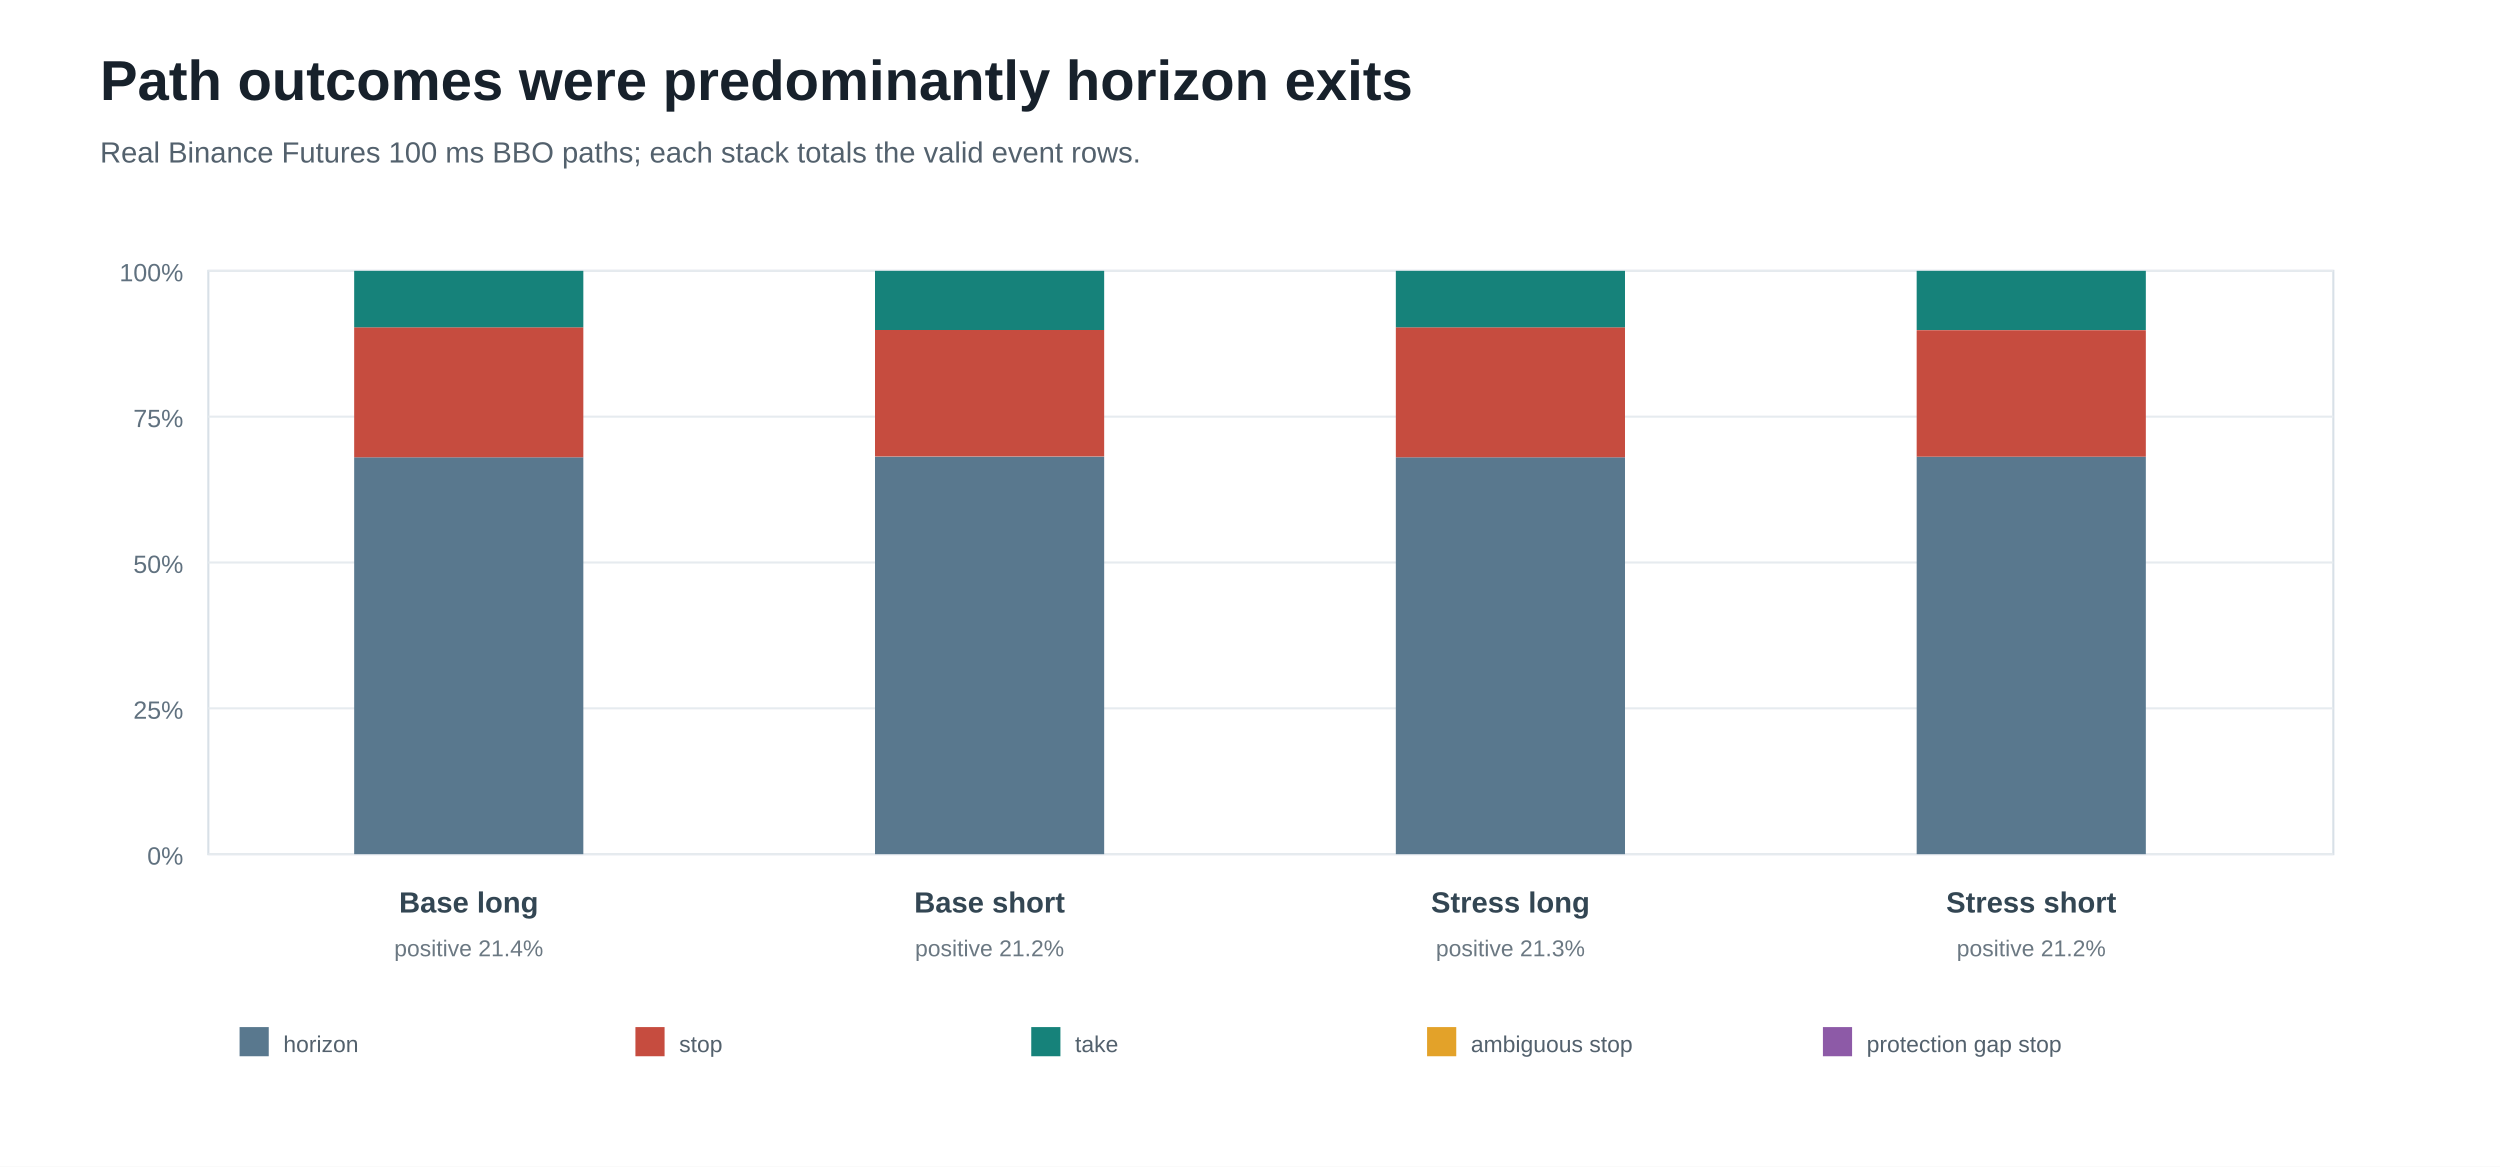
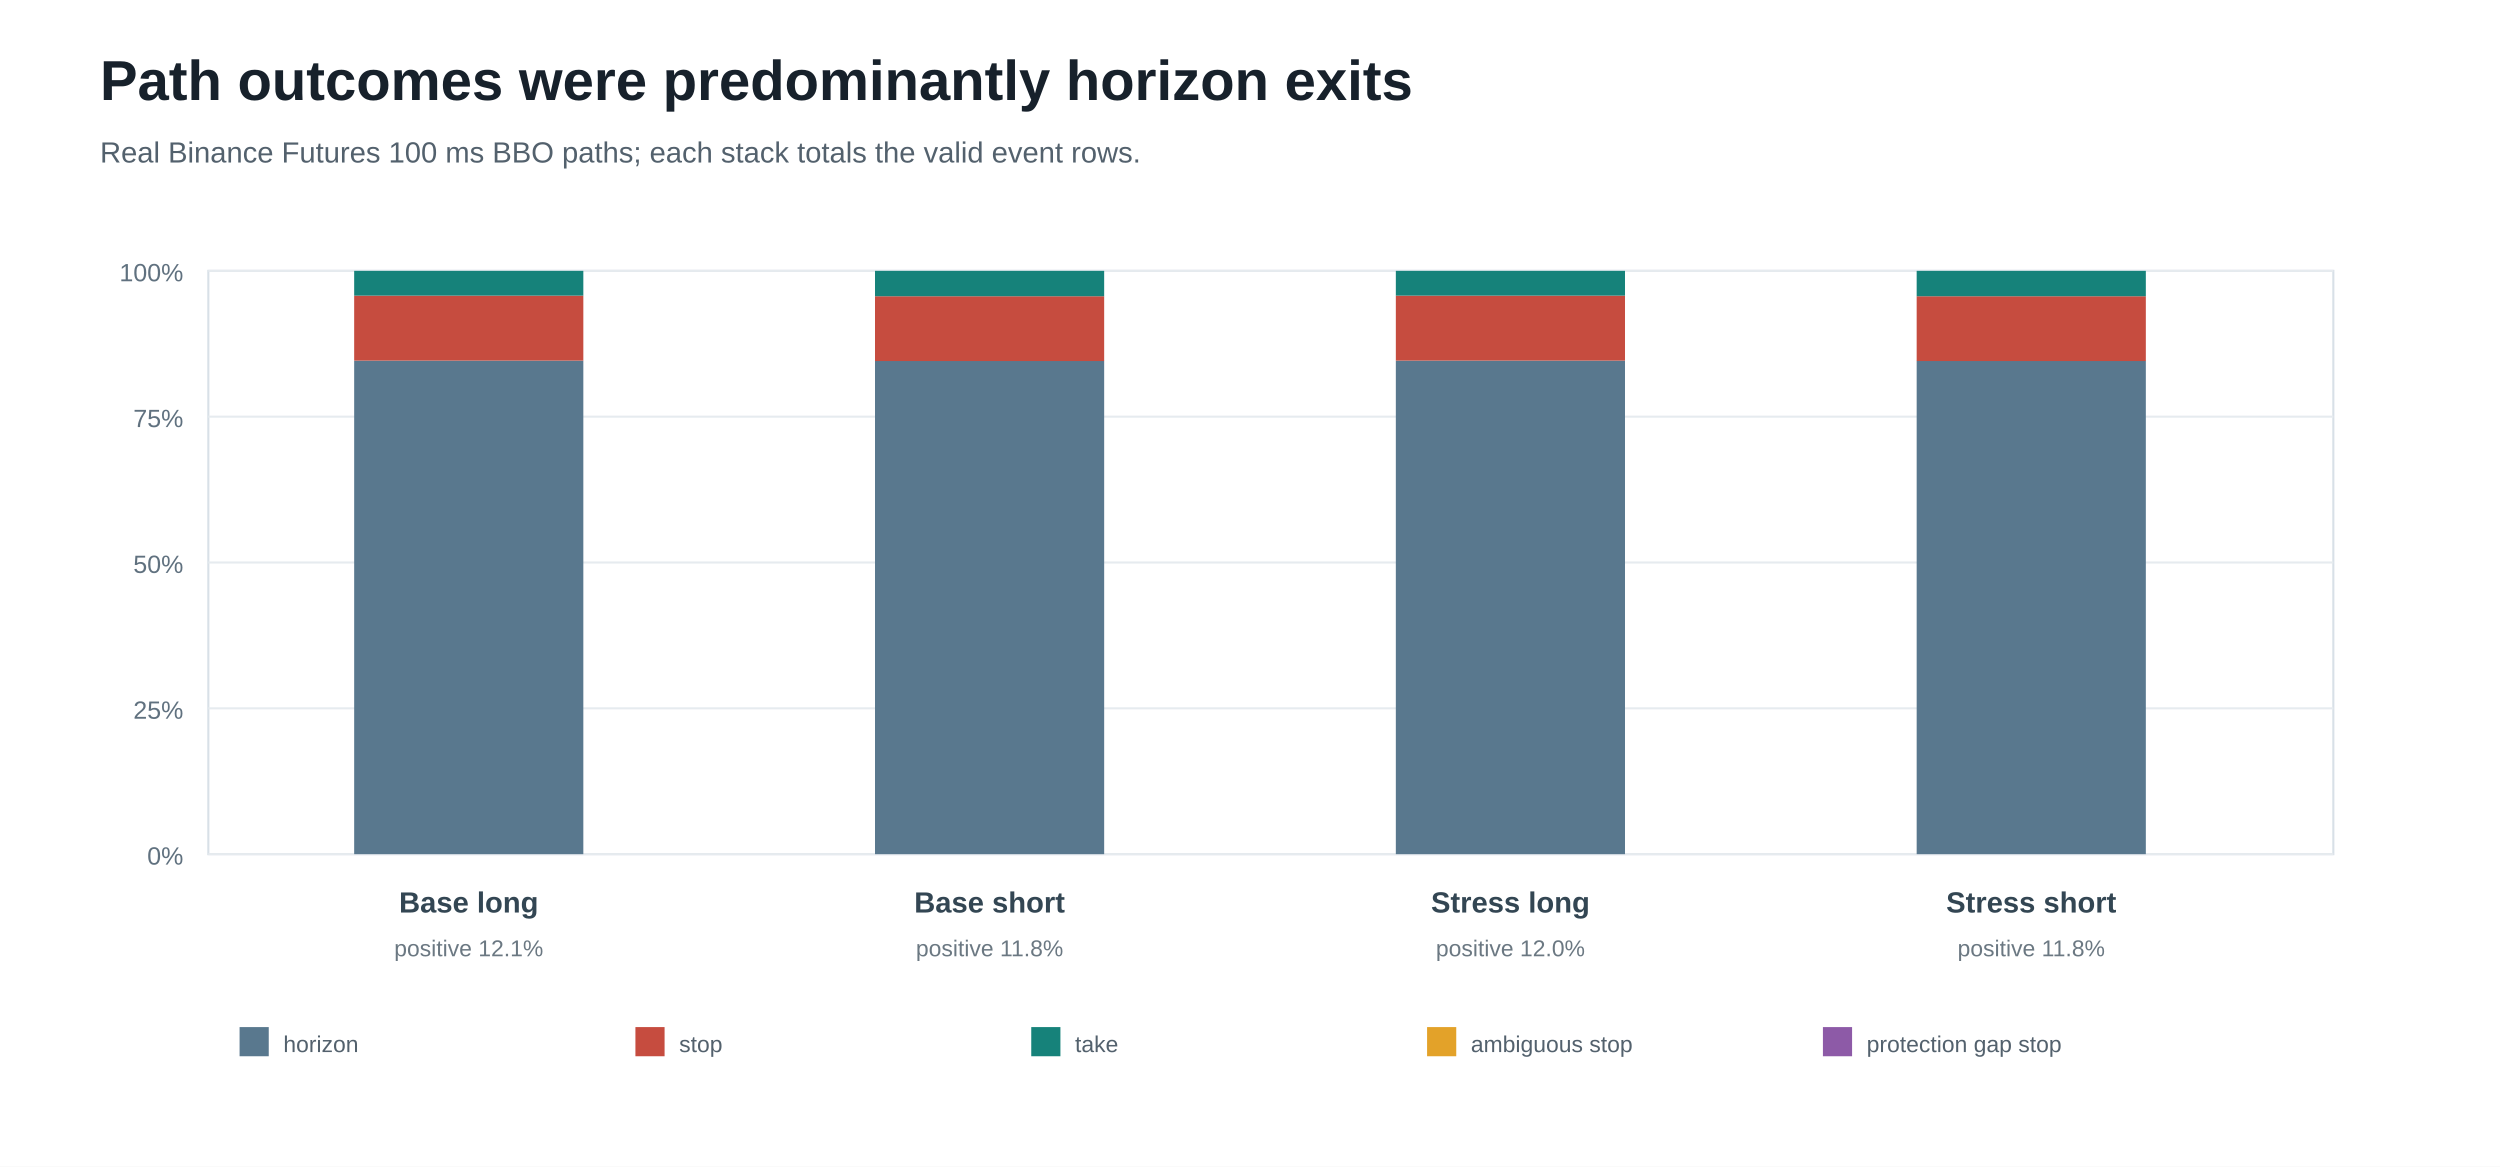
<svg xmlns="http://www.w3.org/2000/svg" width="1200" height="560" viewBox="0 0 1200 560" role="img" aria-labelledby="title desc">
  <rect width="100%" height="100%" fill="#ffffff" />
  <text x="48" y="48" font-family="Segoe UI, Arial, sans-serif" font-size="27" font-weight="700" fill="#17212b">Path outcomes were predominantly horizon exits</text>
  <text x="48" y="78" font-family="Segoe UI, Arial, sans-serif" font-size="14" fill="#53616d">Real Binance Futures 100 ms BBO paths; each stack totals the valid event rows.</text>
  <rect x="100" y="130" width="1020" height="280" fill="#ffffff" stroke="#d8e0e7" />
  <line x1="100" y1="410.0" x2="1120" y2="410.0" stroke="#e6ebef" />
  <text x="88" y="415.0" text-anchor="end" font-family="Segoe UI, Arial, sans-serif" font-size="12" fill="#60717f">0%</text>
  <line x1="100" y1="340.0" x2="1120" y2="340.0" stroke="#e6ebef" />
  <text x="88" y="345.0" text-anchor="end" font-family="Segoe UI, Arial, sans-serif" font-size="12" fill="#60717f">25%</text>
  <line x1="100" y1="270.0" x2="1120" y2="270.0" stroke="#e6ebef" />
  <text x="88" y="275.0" text-anchor="end" font-family="Segoe UI, Arial, sans-serif" font-size="12" fill="#60717f">50%</text>
  <line x1="100" y1="200.0" x2="1120" y2="200.0" stroke="#e6ebef" />
  <text x="88" y="205.0" text-anchor="end" font-family="Segoe UI, Arial, sans-serif" font-size="12" fill="#60717f">75%</text>
  <line x1="100" y1="130.0" x2="1120" y2="130.0" stroke="#e6ebef" />
  <text x="88" y="135.0" text-anchor="end" font-family="Segoe UI, Arial, sans-serif" font-size="12" fill="#60717f">100%</text>
-   <rect x="170.0" y="219.5" width="110" height="190.5" fill="#59788e" />
-   <rect x="170.0" y="157.1" width="110" height="62.4" fill="#c64c3f" />
-   <rect x="170.0" y="130.0" width="110" height="27.1" fill="#16827a" />
+   <rect x="170.0" y="173.1" width="110" height="236.9" fill="#59788e" />
+   <rect x="170.0" y="141.9" width="110" height="31.2" fill="#c64c3f" />
+   <rect x="170.0" y="130.0" width="110" height="11.9" fill="#16827a" />
  <rect x="170.0" y="130.0" width="110" height="0.0" fill="#e3a229" />
  <rect x="170.0" y="130.0" width="110" height="0.0" fill="#8d5aa7" />
  <text x="225.0" y="438" text-anchor="middle" font-family="Segoe UI, Arial, sans-serif" font-size="14" font-weight="700" fill="#334653">Base long</text>
-   <text x="225.0" y="459" text-anchor="middle" font-family="Segoe UI, Arial, sans-serif" font-size="11" fill="#6b7882">positive 21.4%</text>
-   <rect x="420.0" y="219.2" width="110" height="190.8" fill="#59788e" />
-   <rect x="420.0" y="158.4" width="110" height="60.7" fill="#c64c3f" />
-   <rect x="420.0" y="130.0" width="110" height="28.4" fill="#16827a" />
+   <text x="225.0" y="459" text-anchor="middle" font-family="Segoe UI, Arial, sans-serif" font-size="11" fill="#6b7882">positive 12.1%</text>
+   <rect x="420.0" y="173.2" width="110" height="236.8" fill="#59788e" />
+   <rect x="420.0" y="142.2" width="110" height="31.1" fill="#c64c3f" />
+   <rect x="420.0" y="130.0" width="110" height="12.2" fill="#16827a" />
  <rect x="420.0" y="130.0" width="110" height="0.0" fill="#e3a229" />
  <rect x="420.0" y="130.0" width="110" height="0.0" fill="#8d5aa7" />
  <text x="475.0" y="438" text-anchor="middle" font-family="Segoe UI, Arial, sans-serif" font-size="14" font-weight="700" fill="#334653">Base short</text>
-   <text x="475.0" y="459" text-anchor="middle" font-family="Segoe UI, Arial, sans-serif" font-size="11" fill="#6b7882">positive 21.2%</text>
-   <rect x="670.0" y="219.5" width="110" height="190.5" fill="#59788e" />
-   <rect x="670.0" y="157.1" width="110" height="62.4" fill="#c64c3f" />
-   <rect x="670.0" y="130.0" width="110" height="27.1" fill="#16827a" />
+   <text x="475.0" y="459" text-anchor="middle" font-family="Segoe UI, Arial, sans-serif" font-size="11" fill="#6b7882">positive 11.8%</text>
+   <rect x="670.0" y="173.1" width="110" height="236.9" fill="#59788e" />
+   <rect x="670.0" y="141.9" width="110" height="31.2" fill="#c64c3f" />
+   <rect x="670.0" y="130.0" width="110" height="11.9" fill="#16827a" />
  <rect x="670.0" y="130.0" width="110" height="0.0" fill="#e3a229" />
  <rect x="670.0" y="130.0" width="110" height="0.0" fill="#8d5aa7" />
  <text x="725.0" y="438" text-anchor="middle" font-family="Segoe UI, Arial, sans-serif" font-size="14" font-weight="700" fill="#334653">Stress long</text>
-   <text x="725.0" y="459" text-anchor="middle" font-family="Segoe UI, Arial, sans-serif" font-size="11" fill="#6b7882">positive 21.3%</text>
-   <rect x="920.0" y="219.2" width="110" height="190.8" fill="#59788e" />
-   <rect x="920.0" y="158.5" width="110" height="60.7" fill="#c64c3f" />
-   <rect x="920.0" y="130.0" width="110" height="28.4" fill="#16827a" />
+   <text x="725.0" y="459" text-anchor="middle" font-family="Segoe UI, Arial, sans-serif" font-size="11" fill="#6b7882">positive 12.0%</text>
+   <rect x="920.0" y="173.2" width="110" height="236.8" fill="#59788e" />
+   <rect x="920.0" y="142.2" width="110" height="31.1" fill="#c64c3f" />
+   <rect x="920.0" y="130.0" width="110" height="12.2" fill="#16827a" />
  <rect x="920.0" y="130.0" width="110" height="0.0" fill="#e3a229" />
  <rect x="920.0" y="130.0" width="110" height="0.0" fill="#8d5aa7" />
  <text x="975.0" y="438" text-anchor="middle" font-family="Segoe UI, Arial, sans-serif" font-size="14" font-weight="700" fill="#334653">Stress short</text>
-   <text x="975.0" y="459" text-anchor="middle" font-family="Segoe UI, Arial, sans-serif" font-size="11" fill="#6b7882">positive 21.2%</text>
+   <text x="975.0" y="459" text-anchor="middle" font-family="Segoe UI, Arial, sans-serif" font-size="11" fill="#6b7882">positive 11.8%</text>
  <rect x="115" y="493" width="14" height="14" fill="#59788e" />
  <text x="136" y="505" font-family="Segoe UI, Arial, sans-serif" font-size="11" fill="#53616d">horizon</text>
  <rect x="305" y="493" width="14" height="14" fill="#c64c3f" />
  <text x="326" y="505" font-family="Segoe UI, Arial, sans-serif" font-size="11" fill="#53616d">stop</text>
  <rect x="495" y="493" width="14" height="14" fill="#16827a" />
  <text x="516" y="505" font-family="Segoe UI, Arial, sans-serif" font-size="11" fill="#53616d">take</text>
  <rect x="685" y="493" width="14" height="14" fill="#e3a229" />
  <text x="706" y="505" font-family="Segoe UI, Arial, sans-serif" font-size="11" fill="#53616d">ambiguous stop</text>
  <rect x="875" y="493" width="14" height="14" fill="#8d5aa7" />
  <text x="896" y="505" font-family="Segoe UI, Arial, sans-serif" font-size="11" fill="#53616d">protection gap stop</text>
</svg>
